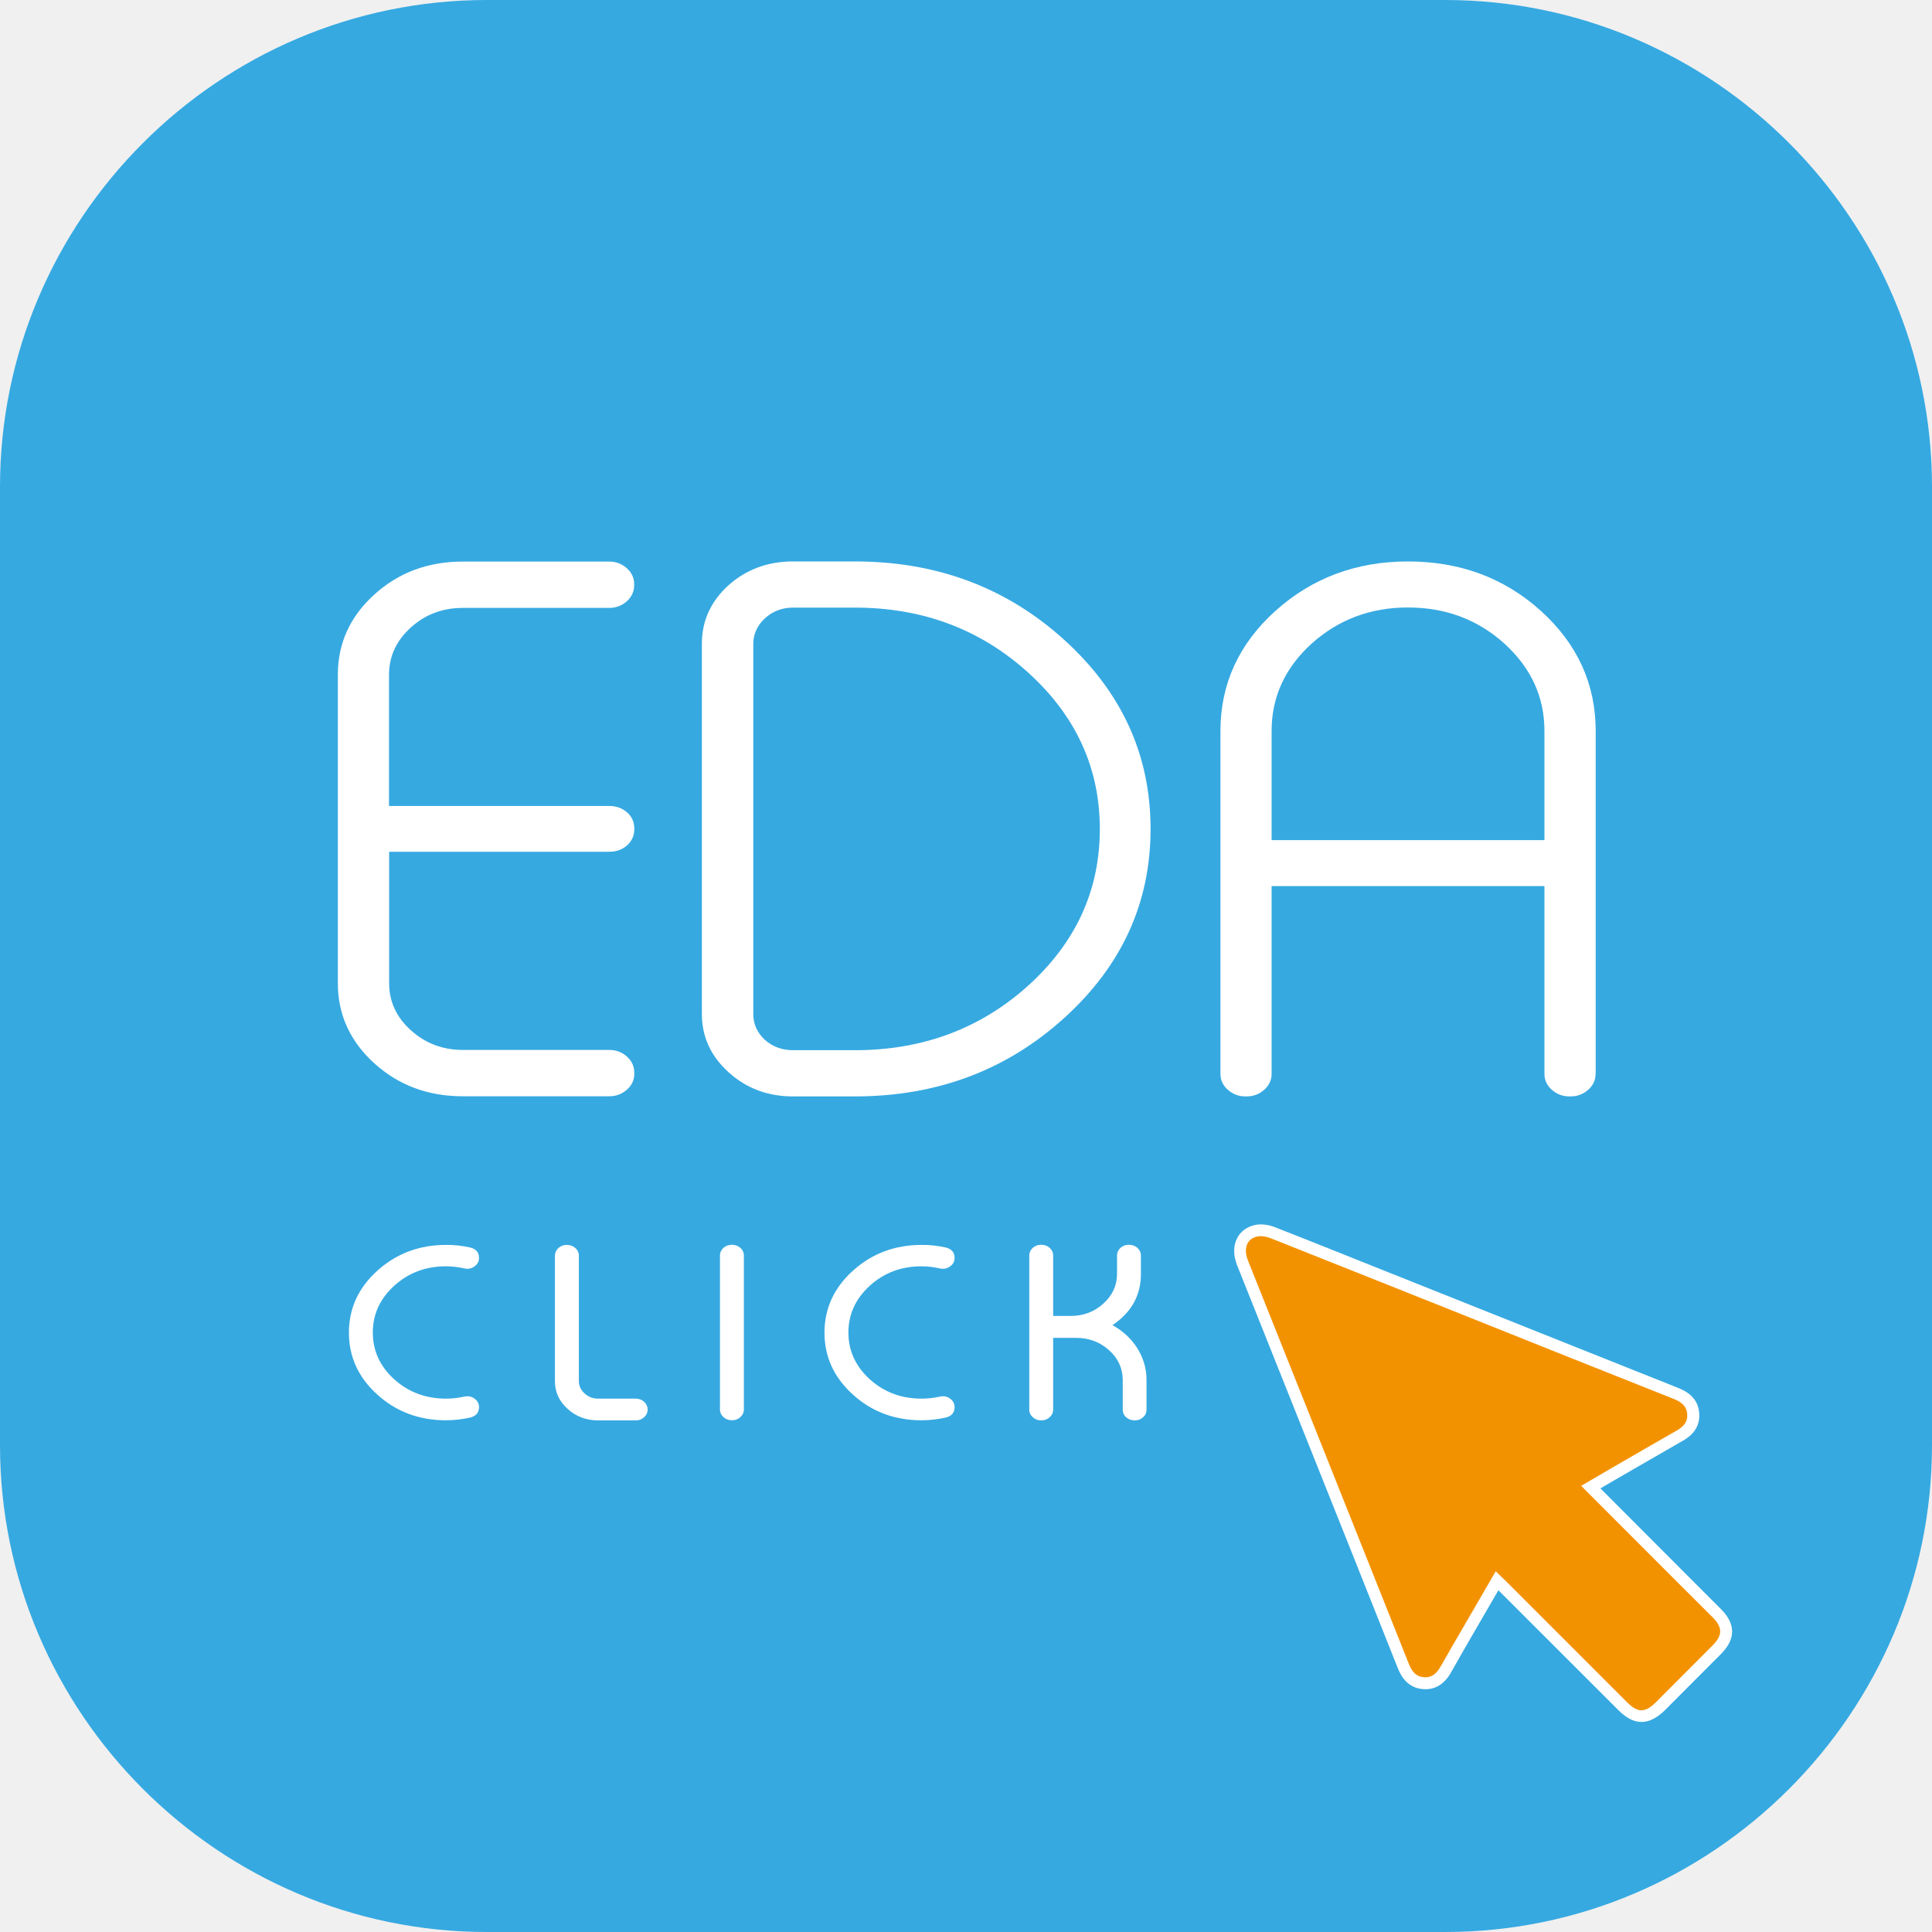
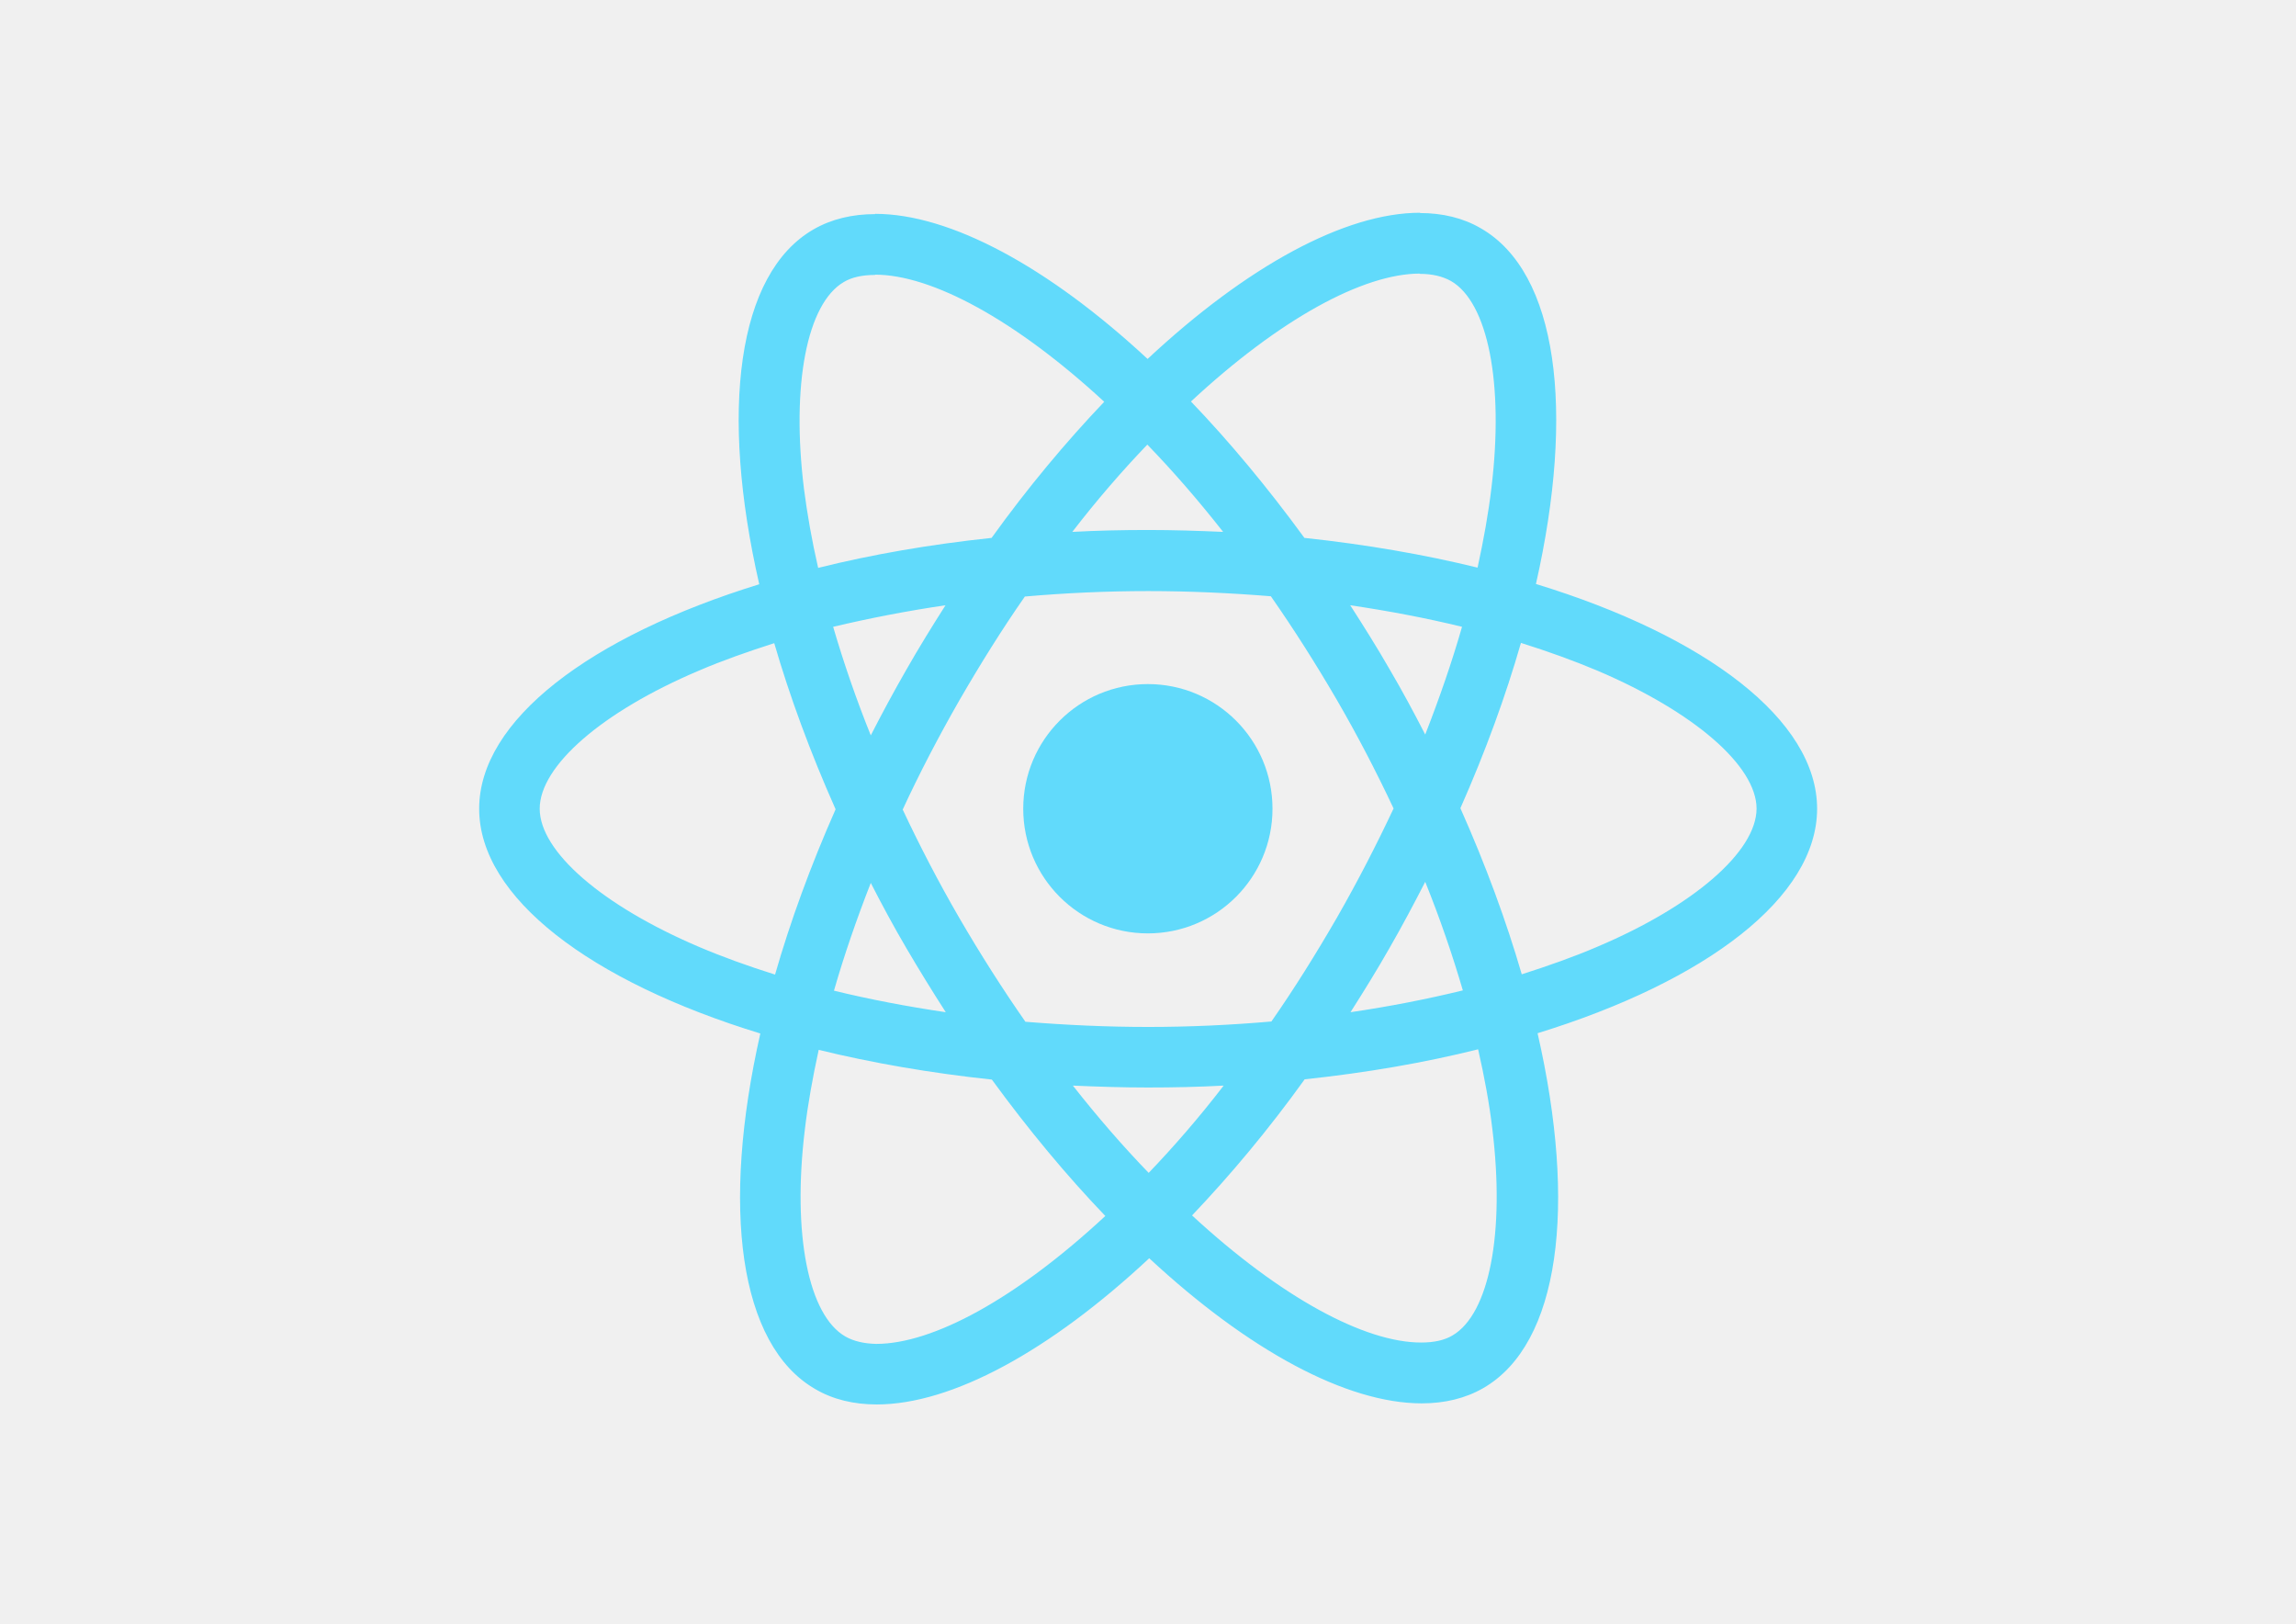
- <svg xmlns="http://www.w3.org/2000/svg" width="60" height="60" viewBox="0 0 60 60" fill="none">
-   <path d="M60 44.883C60 53.198 53.194 60 44.883 60H15.117C6.802 60 0 53.198 0 44.883V15.117C0 6.802 6.802 0 15.117 0H44.883C53.198 0 60 6.802 60 15.117V44.883Z" fill="#36A9E1" />
-   <path d="M12.085 25.03H18.924C19.135 25.03 19.318 25.096 19.471 25.225C19.625 25.361 19.699 25.532 19.699 25.73V25.751C19.699 25.95 19.625 26.12 19.471 26.257C19.318 26.39 19.135 26.452 18.924 26.452H12.085V30.533C12.085 31.101 12.309 31.591 12.761 31.997C13.213 32.404 13.752 32.607 14.378 32.607H18.924C19.135 32.607 19.318 32.677 19.471 32.814C19.625 32.951 19.699 33.121 19.699 33.32V33.345C19.699 33.536 19.625 33.702 19.471 33.839C19.318 33.975 19.135 34.046 18.924 34.046H14.374C13.296 34.046 12.379 33.706 11.624 33.022C10.87 32.337 10.492 31.508 10.492 30.533V20.953C10.492 19.978 10.87 19.149 11.624 18.464C12.379 17.78 13.296 17.44 14.374 17.44H18.92C19.131 17.44 19.314 17.51 19.467 17.647C19.62 17.784 19.695 17.95 19.695 18.145V18.166C19.695 18.365 19.62 18.535 19.467 18.672C19.314 18.809 19.131 18.879 18.92 18.879H14.374C13.744 18.879 13.205 19.082 12.757 19.489C12.309 19.895 12.081 20.385 12.081 20.953V25.03H12.085Z" fill="white" />
-   <path d="M26.55 17.436C29.088 17.436 31.253 18.244 33.045 19.866C34.836 21.488 35.732 23.445 35.732 25.743C35.732 28.04 34.836 29.998 33.045 31.619C31.253 33.241 29.088 34.05 26.55 34.05H24.625C23.846 34.05 23.178 33.801 22.626 33.299C22.075 32.801 21.797 32.196 21.797 31.491V19.994C21.797 19.281 22.075 18.672 22.626 18.174C23.178 17.684 23.846 17.436 24.625 17.436H26.55ZM23.394 31.495C23.394 31.802 23.514 32.068 23.75 32.291C23.995 32.507 24.289 32.615 24.63 32.615H26.554C28.652 32.615 30.444 31.947 31.929 30.612C33.414 29.268 34.156 27.646 34.156 25.747C34.156 23.852 33.414 22.23 31.929 20.886C30.444 19.542 28.652 18.87 26.554 18.87H24.63C24.289 18.87 23.995 18.983 23.75 19.206C23.514 19.43 23.394 19.696 23.394 20.003V31.495Z" fill="white" />
-   <path d="M49.552 33.349C49.552 33.54 49.478 33.706 49.324 33.843C49.171 33.979 48.988 34.05 48.777 34.05H48.739C48.528 34.05 48.345 33.979 48.192 33.843C48.038 33.706 47.964 33.54 47.964 33.349V27.518H39.491V33.349C39.491 33.54 39.416 33.706 39.263 33.843C39.109 33.979 38.927 34.05 38.715 34.05H38.678C38.466 34.05 38.284 33.979 38.13 33.843C37.977 33.706 37.902 33.54 37.902 33.349V22.703C37.902 21.243 38.471 19.999 39.611 18.97C40.747 17.95 42.12 17.436 43.725 17.436C45.339 17.436 46.715 17.946 47.852 18.97C48.988 19.999 49.556 21.243 49.556 22.703V33.349H49.552ZM47.964 26.091V22.703C47.964 21.649 47.553 20.749 46.728 19.994C45.894 19.24 44.895 18.866 43.721 18.866C42.556 18.866 41.56 19.244 40.727 19.994C39.901 20.749 39.491 21.649 39.491 22.703V26.091H47.964Z" fill="white" />
-   <path d="M14.598 38.741C14.78 38.786 14.876 38.89 14.876 39.06V39.073C14.876 39.18 14.826 39.267 14.73 39.334C14.635 39.4 14.531 39.417 14.419 39.392C14.233 39.35 14.042 39.326 13.851 39.326C13.225 39.326 12.69 39.525 12.246 39.927C11.802 40.329 11.578 40.815 11.578 41.383C11.578 41.951 11.802 42.436 12.246 42.838C12.69 43.237 13.225 43.436 13.851 43.436C14.042 43.436 14.233 43.415 14.419 43.373C14.535 43.349 14.639 43.365 14.73 43.431C14.826 43.498 14.876 43.585 14.876 43.693V43.701C14.876 43.871 14.784 43.979 14.598 44.025C14.353 44.078 14.1 44.108 13.847 44.108C13.018 44.108 12.304 43.842 11.719 43.311C11.13 42.78 10.836 42.138 10.836 41.387C10.836 40.636 11.13 39.993 11.719 39.462C12.308 38.932 13.018 38.662 13.847 38.662C14.1 38.658 14.353 38.687 14.598 38.741Z" fill="white" />
-   <path d="M17.977 42.888C17.977 43.038 18.035 43.166 18.155 43.274C18.271 43.382 18.412 43.436 18.578 43.436H19.744C19.847 43.436 19.93 43.469 20.005 43.535C20.075 43.602 20.113 43.68 20.113 43.772V43.78C20.113 43.871 20.075 43.95 20.005 44.012C19.934 44.079 19.847 44.112 19.744 44.112H18.578C18.209 44.112 17.89 43.992 17.628 43.755C17.367 43.519 17.234 43.233 17.234 42.897V38.994C17.234 38.903 17.272 38.824 17.342 38.758C17.413 38.695 17.5 38.662 17.599 38.662H17.612C17.711 38.662 17.794 38.695 17.869 38.758C17.939 38.824 17.977 38.903 17.977 38.994V42.888Z" fill="white" />
-   <path d="M22.737 38.658C22.836 38.658 22.919 38.691 22.994 38.753C23.064 38.819 23.102 38.898 23.102 38.989V43.776C23.102 43.867 23.064 43.946 22.994 44.008C22.923 44.074 22.836 44.107 22.737 44.107H22.724C22.625 44.107 22.538 44.074 22.467 44.008C22.397 43.946 22.359 43.867 22.359 43.776V38.989C22.359 38.898 22.397 38.819 22.467 38.753C22.538 38.691 22.625 38.658 22.724 38.658H22.737Z" fill="white" />
-   <path d="M29.367 38.741C29.55 38.786 29.645 38.89 29.645 39.06V39.073C29.645 39.18 29.595 39.267 29.5 39.334C29.404 39.4 29.301 39.417 29.189 39.392C29.002 39.35 28.811 39.326 28.621 39.326C27.994 39.326 27.459 39.525 27.016 39.927C26.572 40.329 26.348 40.815 26.348 41.383C26.348 41.951 26.572 42.436 27.016 42.838C27.459 43.237 27.994 43.436 28.621 43.436C28.811 43.436 29.002 43.415 29.189 43.373C29.305 43.349 29.409 43.365 29.5 43.431C29.595 43.498 29.645 43.585 29.645 43.693V43.701C29.645 43.871 29.554 43.979 29.367 44.025C29.122 44.078 28.869 44.108 28.616 44.108C27.787 44.108 27.074 43.842 26.489 43.311C25.9 42.78 25.605 42.138 25.605 41.387C25.605 40.636 25.9 39.993 26.489 39.462C27.078 38.932 27.787 38.662 28.616 38.662C28.869 38.658 29.118 38.687 29.367 38.741Z" fill="white" />
-   <path d="M32.342 38.658C32.442 38.658 32.525 38.691 32.599 38.753C32.67 38.819 32.707 38.898 32.707 38.989V40.868H33.246C33.645 40.868 33.985 40.74 34.263 40.487C34.544 40.234 34.69 39.927 34.69 39.566V38.989C34.69 38.898 34.727 38.819 34.797 38.753C34.868 38.691 34.951 38.658 35.055 38.658H35.067C35.167 38.658 35.25 38.691 35.324 38.753C35.395 38.819 35.432 38.898 35.432 38.989V39.566C35.432 40.23 35.138 40.756 34.549 41.154C34.872 41.333 35.125 41.565 35.316 41.864C35.507 42.166 35.606 42.498 35.606 42.851V43.78C35.606 43.871 35.573 43.95 35.502 44.012C35.432 44.078 35.345 44.111 35.241 44.111H35.233C35.133 44.111 35.046 44.078 34.972 44.012C34.901 43.95 34.868 43.871 34.868 43.78V42.851C34.864 42.49 34.723 42.183 34.441 41.93C34.159 41.677 33.815 41.548 33.416 41.548H32.707V43.78C32.707 43.871 32.67 43.95 32.599 44.012C32.529 44.078 32.442 44.111 32.342 44.111H32.33C32.23 44.111 32.143 44.078 32.073 44.012C32.002 43.95 31.965 43.871 31.965 43.78V38.989C31.965 38.898 32.002 38.819 32.073 38.753C32.143 38.691 32.23 38.658 32.33 38.658H32.342Z" fill="white" />
-   <path d="M49.406 46.177C50.061 46.832 50.691 47.471 51.326 48.105C51.989 48.769 52.653 49.428 53.317 50.092C53.706 50.486 53.702 50.838 53.312 51.232C52.732 51.817 52.147 52.402 51.562 52.987C51.152 53.397 50.803 53.397 50.397 52.991C49.148 51.747 47.904 50.498 46.656 49.25C46.606 49.2 46.556 49.155 46.49 49.092C46.225 49.549 45.968 49.988 45.715 50.428C45.445 50.901 45.171 51.369 44.902 51.842C44.744 52.12 44.532 52.303 44.192 52.273C43.865 52.244 43.691 52.029 43.579 51.738C42.596 49.267 41.609 46.791 40.621 44.319C39.941 42.618 39.261 40.918 38.585 39.213C38.394 38.736 38.564 38.313 39.008 38.218C39.17 38.185 39.365 38.214 39.523 38.276C41.161 38.919 42.795 39.578 44.429 40.23C46.963 41.241 49.497 42.253 52.031 43.261C52.334 43.382 52.562 43.551 52.587 43.9C52.607 44.219 52.441 44.427 52.176 44.58C51.343 45.057 50.509 45.542 49.675 46.023C49.588 46.069 49.505 46.119 49.406 46.177Z" fill="#F39200" />
-   <path d="M50.98 53.477C50.743 53.477 50.507 53.356 50.27 53.12L46.534 49.387L45.737 50.76C45.514 51.15 45.285 51.54 45.066 51.934C44.846 52.319 44.555 52.489 44.182 52.456C43.651 52.411 43.473 51.954 43.411 51.809C42.428 49.333 41.441 46.861 40.454 44.39L38.417 39.288C38.297 38.981 38.297 38.679 38.426 38.442C38.533 38.239 38.728 38.098 38.973 38.044C39.156 38.003 39.384 38.028 39.591 38.111C40.81 38.587 42.026 39.077 43.241 39.562L45.236 40.358C47.525 41.271 49.81 42.183 52.099 43.096C52.373 43.203 52.738 43.403 52.771 43.892C52.796 44.253 52.626 44.539 52.265 44.742C51.614 45.115 50.959 45.493 50.308 45.87L49.702 46.223L52.253 48.778C52.651 49.176 53.049 49.574 53.447 49.972C53.908 50.437 53.908 50.905 53.443 51.37L51.693 53.124C51.453 53.356 51.216 53.477 50.98 53.477ZM46.451 48.798L46.679 49.018C46.72 49.055 46.754 49.089 46.787 49.122L50.528 52.863C50.864 53.199 51.092 53.199 51.432 52.858L53.182 51.104C53.501 50.785 53.501 50.544 53.186 50.225C52.788 49.827 52.39 49.429 51.992 49.035L49.105 46.144L50.121 45.551C50.772 45.173 51.428 44.796 52.079 44.423C52.315 44.286 52.415 44.133 52.398 43.917C52.382 43.693 52.257 43.552 51.959 43.436C49.669 42.527 47.38 41.615 45.095 40.698L43.1 39.902C41.885 39.417 40.669 38.932 39.454 38.451C39.313 38.397 39.16 38.376 39.048 38.401C38.907 38.43 38.803 38.505 38.745 38.612C38.67 38.753 38.675 38.944 38.757 39.147L40.794 44.249C41.781 46.72 42.764 49.196 43.751 51.668C43.863 51.946 43.991 52.066 44.211 52.087C44.435 52.108 44.597 52.008 44.742 51.751C44.966 51.357 45.19 50.967 45.418 50.578L46.451 48.798Z" fill="white" />
+ <svg xmlns="http://www.w3.org/2000/svg" viewBox="0 0 841.9 595.3">
+   <g fill="#61DAFB">
+     <path d="M666.3 296.5c0-32.5-40.7-63.3-103.1-82.4 14.4-63.6 8-114.2-20.2-130.4-6.5-3.8-14.1-5.6-22.4-5.6v22.3c4.6 0 8.3.9 11.4 2.6 13.6 7.8 19.5 37.5 14.9 75.7-1.1 9.4-2.9 19.3-5.1 29.4-19.6-4.8-41-8.5-63.5-10.9-13.5-18.5-27.5-35.3-41.6-50 32.6-30.3 63.2-46.9 84-46.9V78c-27.5 0-63.5 19.6-99.9 53.6-36.4-33.8-72.4-53.2-99.9-53.2v22.3c20.7 0 51.4 16.5 84 46.6-14 14.7-28 31.4-41.3 49.9-22.6 2.4-44 6.1-63.6 11-2.3-10-4-19.7-5.2-29-4.7-38.2 1.1-67.9 14.6-75.8 3-1.8 6.9-2.6 11.5-2.6V78.5c-8.4 0-16 1.8-22.6 5.6-28.1 16.2-34.4 66.7-19.9 130.1-62.2 19.2-102.7 49.9-102.7 82.3 0 32.5 40.7 63.3 103.1 82.4-14.4 63.6-8 114.2 20.2 130.4 6.5 3.8 14.1 5.6 22.5 5.6 27.5 0 63.5-19.6 99.9-53.6 36.4 33.8 72.4 53.2 99.9 53.2 8.4 0 16-1.8 22.6-5.6 28.1-16.2 34.4-66.7 19.9-130.1 62-19.1 102.5-49.9 102.5-82.3zm-130.2-66.7c-3.7 12.9-8.3 26.2-13.5 39.5-4.1-8-8.4-16-13.1-24-4.6-8-9.5-15.8-14.4-23.4 14.2 2.1 27.9 4.7 41 7.9zm-45.8 106.5c-7.8 13.5-15.8 26.3-24.1 38.2-14.9 1.3-30 2-45.2 2-15.1 0-30.2-.7-45-1.9-8.3-11.9-16.4-24.6-24.2-38-7.6-13.1-14.5-26.4-20.8-39.8 6.2-13.4 13.2-26.8 20.7-39.9 7.8-13.5 15.8-26.3 24.1-38.2 14.9-1.3 30-2 45.2-2 15.1 0 30.2.7 45 1.9 8.3 11.9 16.4 24.6 24.2 38 7.6 13.1 14.5 26.4 20.8 39.8-6.3 13.4-13.2 26.8-20.7 39.9zm32.3-13c5.4 13.4 10 26.8 13.8 39.8-13.1 3.2-26.9 5.9-41.2 8 4.9-7.7 9.8-15.6 14.4-23.7 4.6-8 8.9-16.1 13-24.1zM421.2 430c-9.3-9.6-18.6-20.3-27.8-32 9 .4 18.2.7 27.5.7 9.4 0 18.7-.2 27.8-.7-9 11.7-18.3 22.4-27.5 32zm-74.4-58.9c-14.2-2.1-27.9-4.7-41-7.9 3.7-12.9 8.3-26.2 13.5-39.5 4.1 8 8.4 16 13.1 24 4.7 8 9.5 15.8 14.4 23.4zM420.7 163c9.3 9.6 18.6 20.3 27.8 32-9-.4-18.2-.7-27.5-.7-9.4 0-18.7.2-27.8.7 9-11.7 18.3-22.4 27.5-32zm-74 58.9c-4.9 7.7-9.8 15.6-14.4 23.7-4.6 8-8.9 16-13 24-5.4-13.4-10-26.8-13.8-39.8 13.1-3.1 26.9-5.8 41.2-7.9zm-90.5 125.2c-35.4-15.1-58.3-34.9-58.3-50.6 0-15.7 22.9-35.6 58.3-50.6 8.6-3.7 18-7 27.7-10.1 5.7 19.6 13.2 40 22.5 60.9-9.2 20.8-16.6 41.1-22.2 60.6-9.9-3.1-19.3-6.5-28-10.2zM310 490c-13.6-7.8-19.5-37.5-14.9-75.7 1.1-9.4 2.9-19.3 5.1-29.4 19.6 4.8 41 8.5 63.5 10.9 13.5 18.5 27.5 35.3 41.6 50-32.6 30.3-63.2 46.9-84 46.9-4.5-.1-8.3-1-11.3-2.7zm237.2-76.2c4.7 38.2-1.1 67.9-14.6 75.8-3 1.8-6.9 2.6-11.5 2.6-20.7 0-51.4-16.5-84-46.6 14-14.7 28-31.4 41.3-49.9 22.6-2.4 44-6.1 63.6-11 2.3 10.1 4.1 19.8 5.2 29.1zm38.5-66.7c-8.6 3.7-18 7-27.7 10.1-5.7-19.6-13.2-40-22.5-60.9 9.2-20.8 16.6-41.1 22.2-60.6 9.9 3.1 19.3 6.5 28.1 10.2 35.4 15.1 58.3 34.9 58.3 50.6-.1 15.7-23 35.6-58.4 50.6zM320.8 78.4z" />
+     <circle cx="420.9" cy="296.5" r="45.7" />
+     <path d="M520.5 78.1z" />
+   </g>
</svg>
